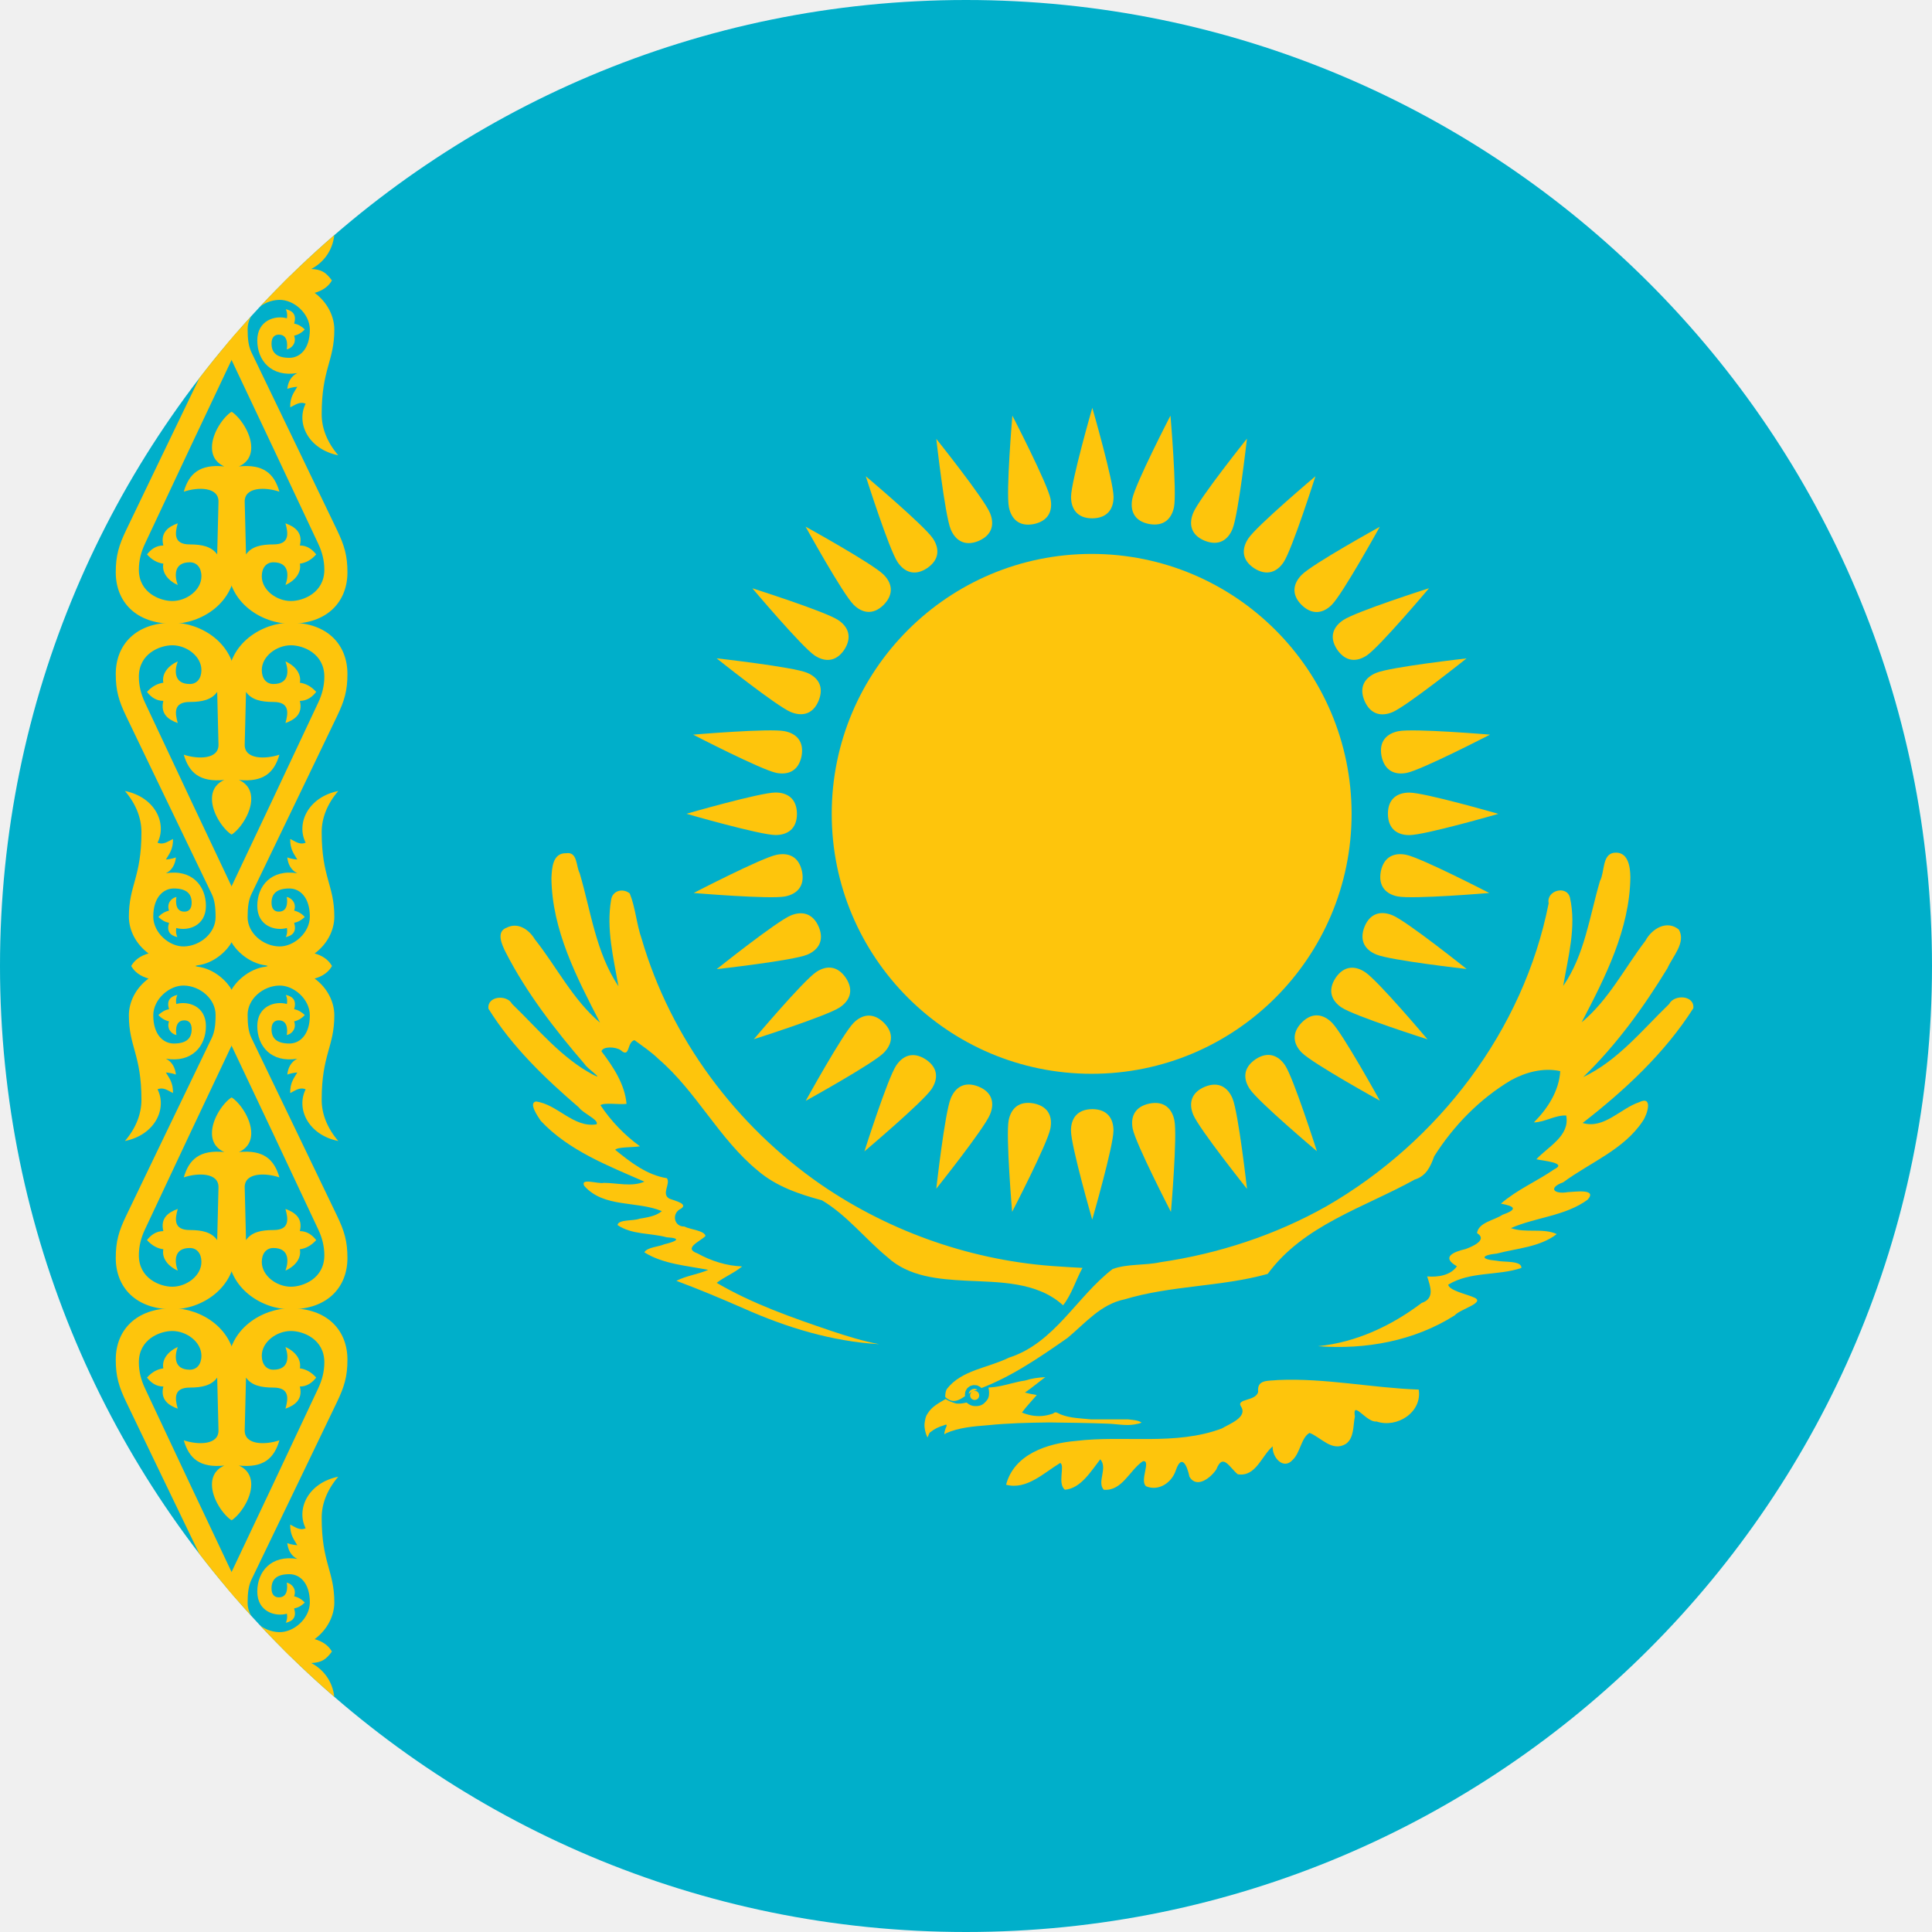
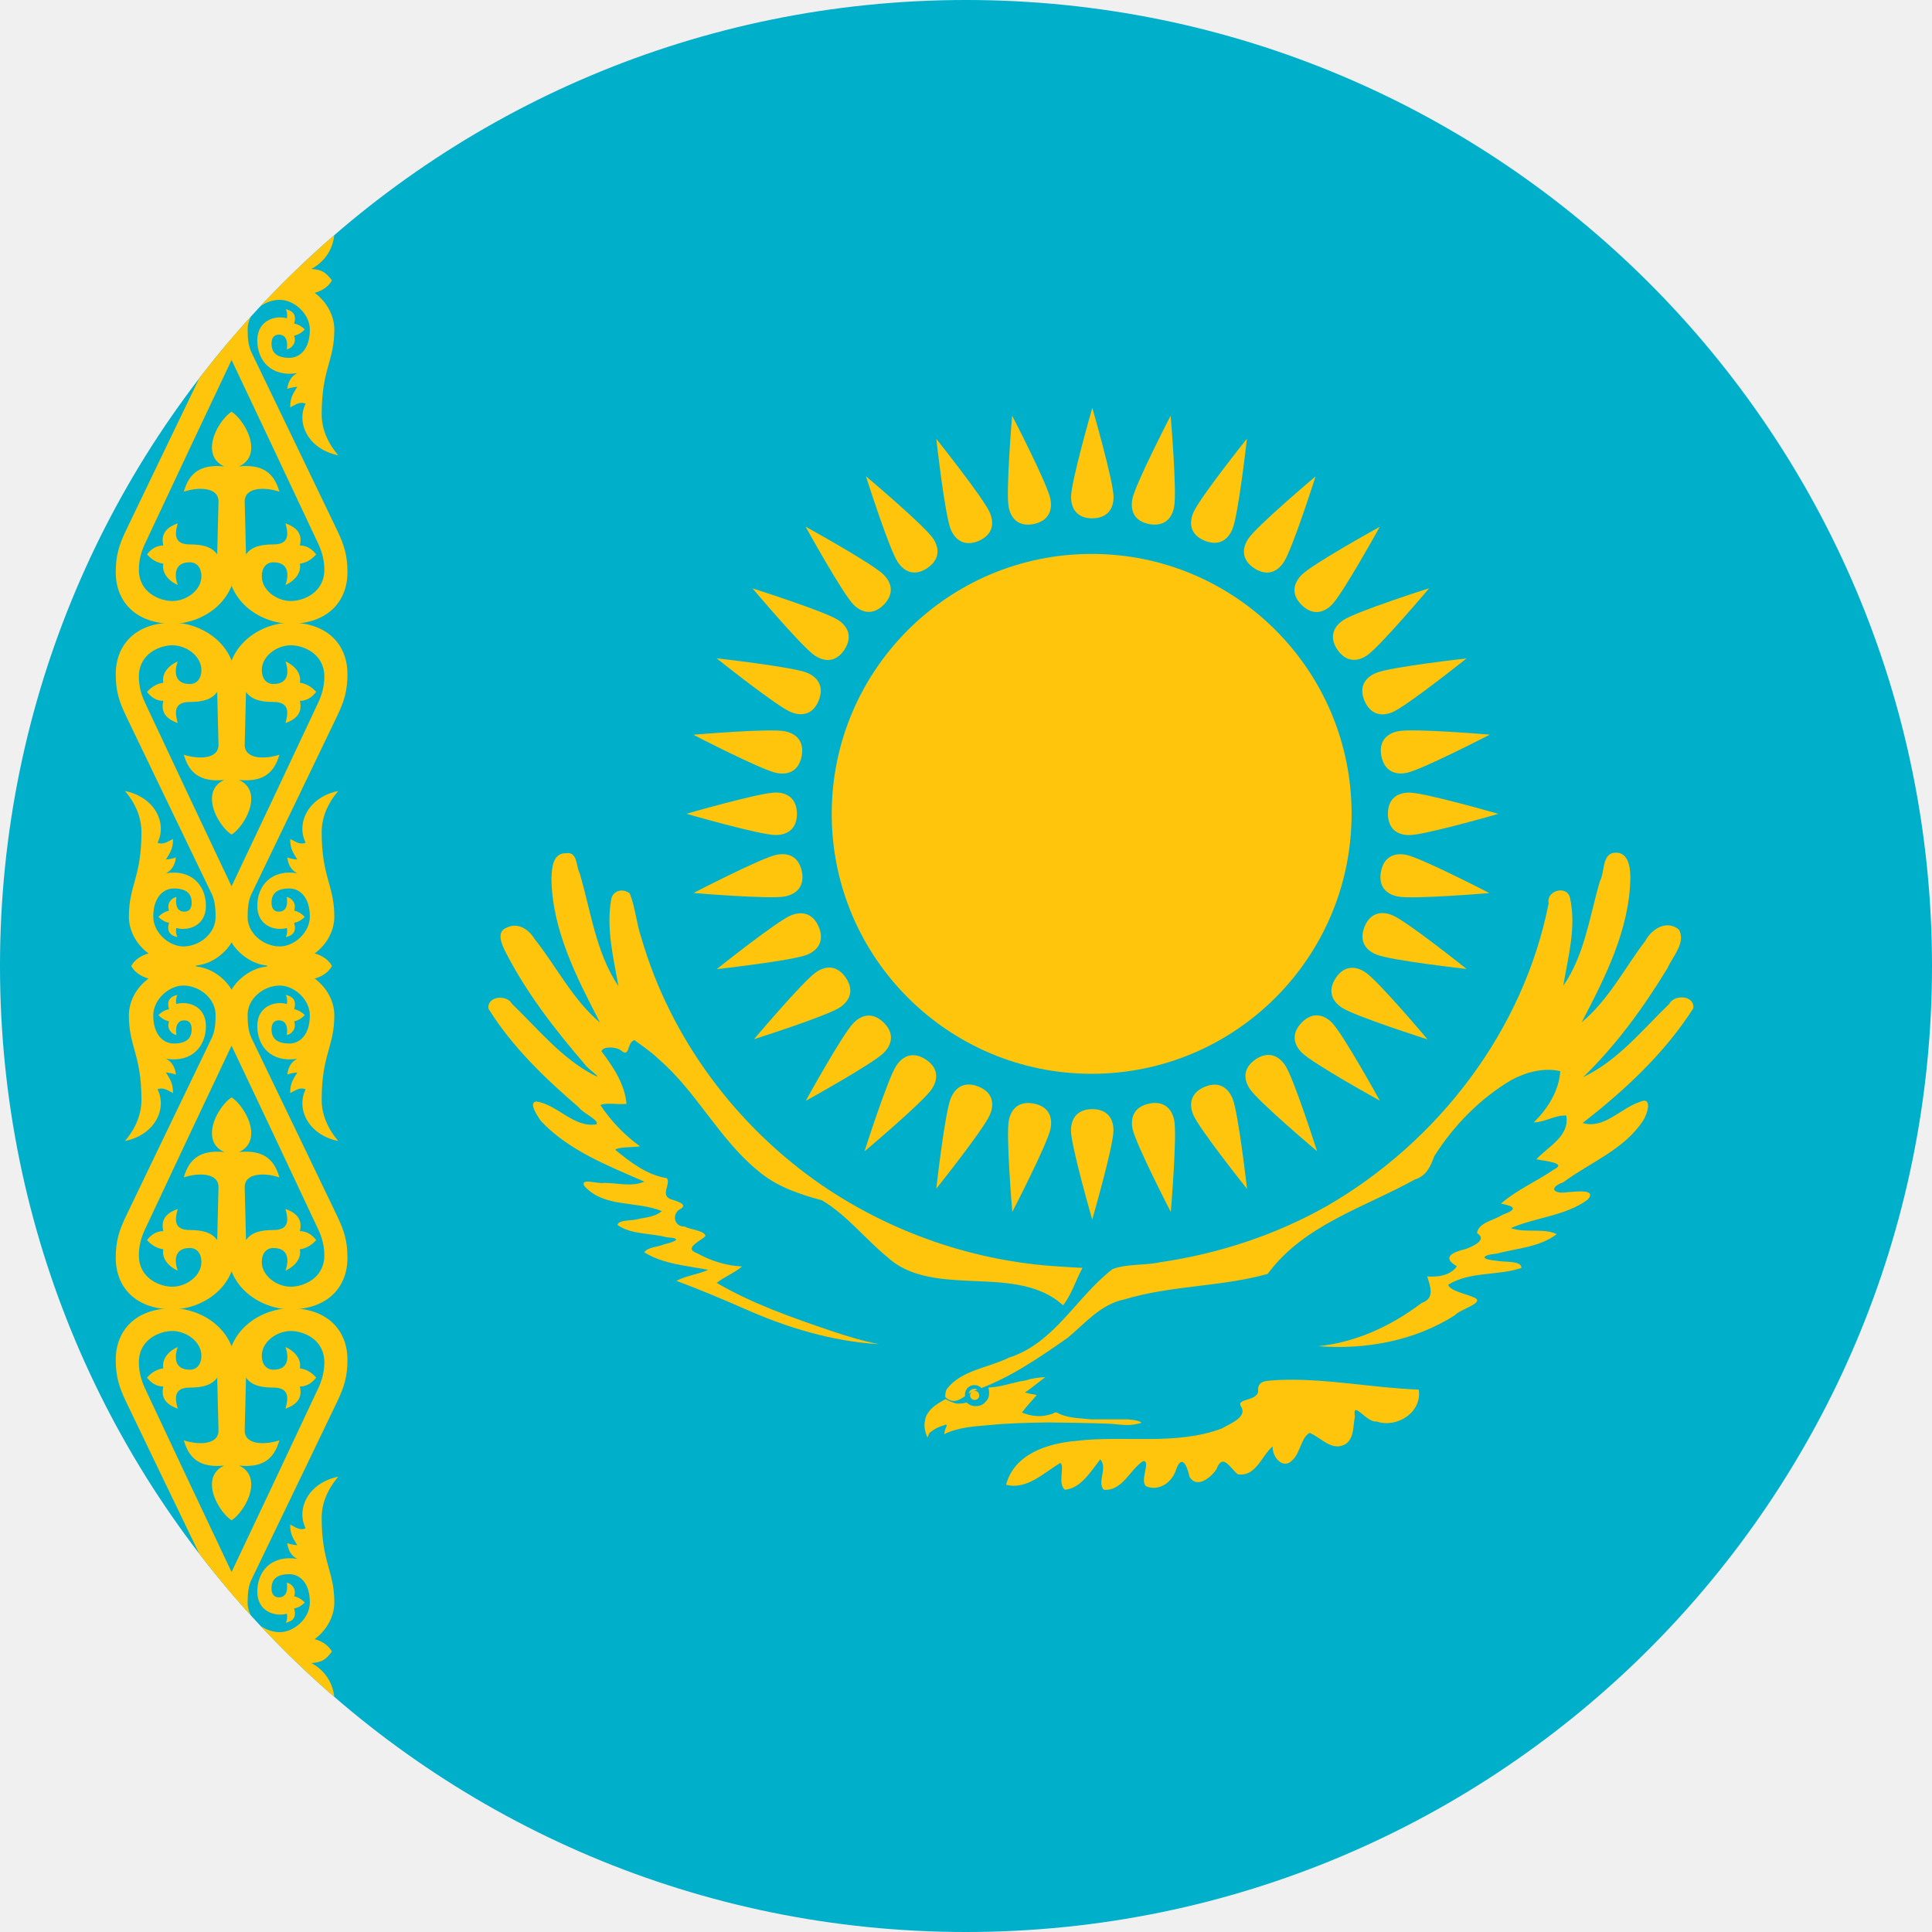
<svg xmlns="http://www.w3.org/2000/svg" width="24" height="24" viewBox="0 0 24 24" fill="none">
-   <g clip-path="url(#clip0_329_3938)">
+   <g clip-path="url(#clip0_358_3943)">
    <path d="M0 0H36V24H0V0Z" fill="#00AFCA" />
    <path d="M13.561 13.339C15.345 13.339 16.79 11.893 16.79 10.11C16.79 8.327 15.345 6.881 13.561 6.881C11.778 6.881 10.332 8.327 10.332 10.11C10.332 11.893 11.778 13.339 13.561 13.339Z" fill="#FEC50C" />
    <path d="M13.569 6.439C13.761 6.437 13.833 6.317 13.833 6.173C13.833 5.981 13.569 5.066 13.569 5.066C13.569 5.066 13.305 5.981 13.305 6.173C13.305 6.317 13.377 6.439 13.569 6.439Z" fill="#FEC50C" />
    <path d="M17.241 10.11C17.243 10.302 17.363 10.374 17.507 10.374C17.699 10.374 18.613 10.11 18.613 10.11C18.613 10.11 17.699 9.846 17.507 9.846C17.363 9.846 17.241 9.918 17.241 10.11Z" fill="#FEC50C" />
    <path d="M13.568 13.778C13.376 13.78 13.304 13.9 13.304 14.044C13.304 14.236 13.568 15.15 13.568 15.15C13.568 15.15 13.832 14.236 13.832 14.044C13.832 13.9 13.76 13.778 13.568 13.778Z" fill="#FEC50C" />
    <path d="M9.9 10.109C9.898 9.917 9.778 9.845 9.634 9.845C9.442 9.845 8.527 10.109 8.527 10.109C8.527 10.109 9.442 10.373 9.634 10.373C9.778 10.373 9.9 10.301 9.9 10.109Z" fill="#FEC50C" />
    <path d="M14.965 6.717C15.143 6.788 15.255 6.705 15.31 6.572C15.384 6.395 15.49 5.449 15.49 5.449C15.49 5.449 14.896 6.192 14.823 6.37C14.768 6.503 14.787 6.644 14.965 6.717Z" fill="#FEC50C" />
    <path d="M16.951 11.511C16.88 11.69 16.963 11.802 17.096 11.857C17.273 11.931 18.219 12.037 18.219 12.037C18.219 12.037 17.476 11.443 17.298 11.37C17.165 11.315 17.024 11.334 16.951 11.511Z" fill="#FEC50C" />
    <path d="M12.156 13.498C11.978 13.427 11.866 13.51 11.811 13.643C11.737 13.82 11.631 14.766 11.631 14.766C11.631 14.766 12.225 14.022 12.298 13.845C12.354 13.712 12.334 13.571 12.156 13.498Z" fill="#FEC50C" />
    <path d="M10.17 8.703C10.241 8.525 10.158 8.413 10.025 8.357C9.848 8.284 8.902 8.178 8.902 8.178C8.902 8.178 9.646 8.772 9.823 8.845C9.956 8.9 10.097 8.881 10.17 8.703Z" fill="#FEC50C" />
    <path d="M16.169 7.515C16.306 7.649 16.442 7.615 16.544 7.513C16.68 7.377 17.14 6.544 17.14 6.544C17.14 6.544 16.306 7.004 16.171 7.14C16.069 7.242 16.033 7.379 16.169 7.515Z" fill="#FEC50C" />
    <path d="M16.171 12.702C16.037 12.84 16.071 12.976 16.172 13.077C16.308 13.213 17.141 13.673 17.141 13.673C17.141 13.673 16.681 12.84 16.546 12.704C16.444 12.602 16.306 12.566 16.171 12.702Z" fill="#FEC50C" />
    <path d="M10.979 12.704C10.842 12.57 10.706 12.604 10.604 12.706C10.469 12.841 10.009 13.675 10.009 13.675C10.009 13.675 10.842 13.215 10.978 13.079C11.079 12.977 11.115 12.84 10.979 12.704Z" fill="#FEC50C" />
    <path d="M10.978 7.513C11.112 7.375 11.078 7.239 10.976 7.138C10.84 7.002 10.007 6.542 10.007 6.542C10.007 6.542 10.467 7.375 10.603 7.511C10.704 7.613 10.842 7.648 10.978 7.513Z" fill="#FEC50C" />
    <path d="M16.95 8.705C17.026 8.881 17.164 8.902 17.297 8.847C17.474 8.773 18.218 8.179 18.218 8.179C18.218 8.179 17.272 8.285 17.095 8.359C16.962 8.414 16.876 8.527 16.95 8.705Z" fill="#FEC50C" />
    <path d="M14.965 13.501C14.789 13.576 14.768 13.715 14.823 13.848C14.897 14.025 15.491 14.769 15.491 14.769C15.491 14.769 15.384 13.823 15.311 13.646C15.256 13.513 15.143 13.427 14.965 13.501Z" fill="#FEC50C" />
    <path d="M10.171 11.514C10.095 11.338 9.957 11.317 9.824 11.372C9.647 11.445 8.903 12.039 8.903 12.039C8.903 12.039 9.849 11.933 10.026 11.86C10.159 11.805 10.245 11.691 10.171 11.514Z" fill="#FEC50C" />
    <path d="M12.156 6.72C12.332 6.644 12.353 6.506 12.298 6.373C12.225 6.195 11.631 5.452 11.631 5.452C11.631 5.452 11.737 6.398 11.81 6.575C11.865 6.708 11.979 6.793 12.156 6.72Z" fill="#FEC50C" />
-     <path d="M14.273 6.509C14.461 6.544 14.555 6.441 14.584 6.299C14.621 6.111 14.54 5.163 14.54 5.163C14.54 5.163 14.103 6.008 14.066 6.196C14.038 6.338 14.084 6.472 14.273 6.509Z" fill="#FEC50C" />
-     <path d="M17.153 10.825C17.118 11.014 17.222 11.108 17.363 11.136C17.551 11.173 18.5 11.093 18.5 11.093C18.5 11.093 17.654 10.656 17.466 10.618C17.325 10.59 17.191 10.637 17.153 10.825Z" fill="#FEC50C" />
-     <path d="M12.841 13.707C12.652 13.672 12.558 13.776 12.53 13.917C12.493 14.106 12.573 15.054 12.573 15.054C12.573 15.054 13.011 14.209 13.048 14.02C13.076 13.879 13.03 13.745 12.841 13.707Z" fill="#FEC50C" />
-     <path d="M9.957 9.394C9.992 9.205 9.888 9.111 9.747 9.083C9.559 9.045 8.61 9.126 8.61 9.126C8.61 9.126 9.456 9.563 9.644 9.601C9.785 9.629 9.919 9.582 9.957 9.394Z" fill="#FEC50C" />
-     <path d="M15.578 7.058C15.739 7.162 15.866 7.103 15.946 6.983C16.052 6.823 16.341 5.916 16.341 5.916C16.341 5.916 15.613 6.53 15.507 6.689C15.427 6.809 15.418 6.951 15.578 7.058Z" fill="#FEC50C" />
-     <path d="M16.591 12.148C16.486 12.309 16.546 12.436 16.666 12.516C16.826 12.622 17.733 12.911 17.733 12.911C17.733 12.911 17.119 12.183 16.959 12.077C16.84 11.997 16.698 11.989 16.591 12.148Z" fill="#FEC50C" />
-     <path d="M11.501 13.161C11.339 13.056 11.213 13.116 11.133 13.236C11.026 13.396 10.738 14.303 10.738 14.303C10.738 14.303 11.465 13.689 11.572 13.529C11.652 13.409 11.66 13.268 11.501 13.161Z" fill="#FEC50C" />
-     <path d="M10.488 8.071C10.592 7.91 10.533 7.783 10.413 7.703C10.253 7.596 9.346 7.308 9.346 7.308C9.346 7.308 9.96 8.035 10.119 8.142C10.239 8.222 10.381 8.23 10.488 8.071Z" fill="#FEC50C" />
-     <path d="M16.611 8.07C16.72 8.228 16.859 8.222 16.979 8.142C17.139 8.035 17.752 7.307 17.752 7.307C17.752 7.307 16.845 7.596 16.686 7.703C16.566 7.783 16.504 7.91 16.611 8.07Z" fill="#FEC50C" />
-     <path d="M15.596 13.159C15.438 13.268 15.445 13.408 15.525 13.528C15.631 13.687 16.359 14.301 16.359 14.301C16.359 14.301 16.07 13.394 15.964 13.234C15.884 13.115 15.756 13.053 15.596 13.159Z" fill="#FEC50C" />
-     <path d="M10.507 12.147C10.398 11.988 10.258 11.995 10.139 12.075C9.979 12.182 9.365 12.909 9.365 12.909C9.365 12.909 10.272 12.621 10.432 12.514C10.552 12.434 10.613 12.306 10.507 12.147Z" fill="#FEC50C" />
-     <path d="M11.518 7.057C11.676 6.949 11.669 6.809 11.589 6.689C11.482 6.529 10.755 5.916 10.755 5.916C10.755 5.916 11.043 6.823 11.15 6.982C11.23 7.102 11.358 7.164 11.518 7.057Z" fill="#FEC50C" />
-     <path d="M17.162 9.394C17.202 9.582 17.334 9.629 17.475 9.601C17.663 9.563 18.509 9.126 18.509 9.126C18.509 9.126 17.56 9.046 17.372 9.083C17.231 9.111 17.125 9.206 17.162 9.394Z" fill="#FEC50C" />
-     <path d="M14.278 13.709C14.09 13.749 14.043 13.88 14.071 14.022C14.109 14.21 14.546 15.055 14.546 15.055C14.546 15.055 14.627 14.107 14.589 13.919C14.561 13.777 14.466 13.671 14.278 13.709Z" fill="#FEC50C" />
-     <path d="M9.963 10.825C9.923 10.637 9.792 10.59 9.65 10.618C9.462 10.655 8.617 11.093 8.617 11.093C8.617 11.093 9.565 11.173 9.753 11.136C9.895 11.108 10.001 11.013 9.963 10.825Z" fill="#FEC50C" />
-     <path d="M12.843 6.51C13.031 6.47 13.078 6.338 13.05 6.197C13.013 6.009 12.576 5.163 12.576 5.163C12.576 5.163 12.495 6.112 12.533 6.3C12.561 6.441 12.655 6.547 12.843 6.51Z" fill="#FEC50C" />
+     <path d="M14.274 6.51C14.463 6.545 14.557 6.442 14.585 6.3C14.623 6.112 14.542 5.164 14.542 5.164C14.542 5.164 14.105 6.009 14.067 6.197C14.039 6.339 14.086 6.473 14.274 6.51Z" fill="#FEC50C" />
+     <path d="M17.155 10.826C17.12 11.015 17.223 11.109 17.365 11.137C17.553 11.174 18.501 11.094 18.501 11.094C18.501 11.094 17.656 10.657 17.468 10.619C17.326 10.591 17.192 10.638 17.155 10.826Z" fill="#FEC50C" />
+     <path d="M12.843 13.709C12.654 13.673 12.56 13.777 12.532 13.918C12.495 14.107 12.575 15.055 12.575 15.055C12.575 15.055 13.012 14.21 13.05 14.021C13.078 13.88 13.031 13.746 12.843 13.709Z" fill="#FEC50C" />
+     <path d="M9.958 9.395C9.994 9.206 9.89 9.112 9.749 9.084C9.56 9.046 8.612 9.127 8.612 9.127C8.612 9.127 9.457 9.564 9.646 9.602C9.787 9.63 9.921 9.583 9.958 9.395Z" fill="#FEC50C" />
+     <path d="M15.58 7.059C15.741 7.163 15.867 7.104 15.947 6.984C16.054 6.824 16.343 5.917 16.343 5.917C16.343 5.917 15.615 6.531 15.508 6.69C15.428 6.81 15.42 6.952 15.58 7.059Z" fill="#FEC50C" />
+     <path d="M16.593 12.149C16.488 12.31 16.548 12.437 16.668 12.517C16.827 12.623 17.734 12.912 17.734 12.912C17.734 12.912 17.121 12.184 16.961 12.078C16.841 11.998 16.699 11.99 16.593 12.149Z" fill="#FEC50C" />
+     <path d="M11.502 13.162C11.341 13.057 11.215 13.117 11.135 13.237C11.028 13.397 10.739 14.303 10.739 14.303C10.739 14.303 11.467 13.69 11.574 13.53C11.654 13.411 11.662 13.269 11.502 13.162Z" fill="#FEC50C" />
+     <path d="M10.489 8.072C10.594 7.911 10.534 7.784 10.415 7.704C10.255 7.597 9.348 7.309 9.348 7.309C9.348 7.309 9.961 8.036 10.121 8.143C10.241 8.223 10.383 8.231 10.489 8.072Z" fill="#FEC50C" />
+     <path d="M16.613 8.07C16.721 8.228 16.861 8.222 16.981 8.142C17.14 8.035 17.754 7.307 17.754 7.307C17.754 7.307 16.847 7.596 16.688 7.703C16.568 7.783 16.506 7.91 16.613 8.07Z" fill="#FEC50C" />
+     <path d="M15.598 13.159C15.44 13.268 15.446 13.408 15.526 13.528C15.633 13.687 16.361 14.301 16.361 14.301C16.361 14.301 16.072 13.394 15.965 13.234C15.885 13.115 15.758 13.053 15.598 13.159Z" fill="#FEC50C" />
+     <path d="M10.508 12.147C10.4 11.988 10.26 11.995 10.14 12.075C9.981 12.182 9.367 12.909 9.367 12.909C9.367 12.909 10.274 12.621 10.434 12.514C10.553 12.434 10.615 12.306 10.508 12.147Z" fill="#FEC50C" />
+     <path d="M11.519 7.057C11.678 6.949 11.671 6.809 11.591 6.689C11.484 6.529 10.757 5.916 10.757 5.916C10.757 5.916 11.045 6.823 11.152 6.982C11.232 7.102 11.36 7.164 11.519 7.057Z" fill="#FEC50C" />
+     <path d="M17.16 9.394C17.2 9.582 17.332 9.629 17.473 9.601C17.661 9.563 18.507 9.126 18.507 9.126C18.507 9.126 17.558 9.046 17.37 9.083C17.229 9.111 17.123 9.206 17.16 9.394Z" fill="#FEC50C" />
+     <path d="M14.276 13.709C14.088 13.749 14.041 13.88 14.069 14.022C14.107 14.21 14.544 15.055 14.544 15.055C14.544 15.055 14.624 14.107 14.587 13.919C14.559 13.777 14.464 13.671 14.276 13.709Z" fill="#FEC50C" />
+     <path d="M9.961 10.825C9.921 10.637 9.789 10.59 9.648 10.618C9.46 10.655 8.615 11.093 8.615 11.093C8.615 11.093 9.563 11.173 9.751 11.136C9.892 11.108 9.998 11.013 9.961 10.825Z" fill="#FEC50C" />
+     <path d="M12.841 6.51C13.029 6.47 13.076 6.338 13.048 6.197C13.011 6.009 12.573 5.163 12.573 5.163C12.573 5.163 12.493 6.112 12.53 6.3C12.558 6.441 12.653 6.547 12.841 6.51Z" fill="#FEC50C" />
    <path d="M12.985 17.107C12.899 17.112 12.815 17.123 12.732 17.15C12.619 17.165 12.511 17.204 12.399 17.223L12.355 17.23L12.279 17.237C12.284 17.258 12.287 17.279 12.287 17.299C12.287 17.321 12.285 17.342 12.279 17.359C12.275 17.376 12.259 17.397 12.247 17.41C12.231 17.427 12.215 17.443 12.195 17.452C12.175 17.462 12.154 17.466 12.132 17.467C12.111 17.468 12.088 17.467 12.067 17.459C12.046 17.452 12.026 17.439 12.007 17.423C11.985 17.428 11.962 17.432 11.94 17.435C11.918 17.437 11.897 17.437 11.877 17.435C11.855 17.428 11.831 17.421 11.81 17.412C11.788 17.403 11.767 17.392 11.747 17.379C11.666 17.427 11.575 17.473 11.525 17.557C11.497 17.595 11.491 17.639 11.485 17.685C11.481 17.741 11.495 17.8 11.519 17.852C11.528 17.867 11.535 17.797 11.563 17.787C11.608 17.75 11.665 17.723 11.723 17.707C11.771 17.683 11.765 17.709 11.745 17.747C11.74 17.767 11.713 17.843 11.75 17.805C11.912 17.733 12.092 17.719 12.267 17.705C12.522 17.679 12.777 17.673 13.032 17.67C13.272 17.673 13.512 17.676 13.752 17.685C13.867 17.688 13.982 17.714 14.095 17.695C14.122 17.687 14.164 17.686 14.18 17.67C14.129 17.64 14.069 17.639 14.012 17.632H13.555C13.427 17.619 13.295 17.618 13.175 17.57C13.143 17.557 13.113 17.527 13.083 17.559C13.037 17.575 12.988 17.587 12.94 17.59C12.856 17.596 12.772 17.579 12.695 17.547C12.751 17.47 12.818 17.402 12.879 17.33C12.83 17.322 12.782 17.311 12.732 17.299C12.819 17.239 12.9 17.171 12.985 17.107Z" fill="#FEC50C" />
    <path d="M16.72 17.936C16.546 18.041 16.413 17.856 16.268 17.8C16.164 17.857 16.154 18.045 16.058 18.135C15.941 18.267 15.799 18.098 15.81 17.967C15.671 18.084 15.601 18.35 15.376 18.314C15.27 18.227 15.191 18.045 15.11 18.253C15.044 18.354 14.867 18.498 14.776 18.345C14.748 18.21 14.68 18.051 14.606 18.266C14.556 18.418 14.394 18.529 14.237 18.463C14.152 18.393 14.306 18.133 14.197 18.152C14.034 18.26 13.939 18.527 13.711 18.506C13.623 18.407 13.765 18.239 13.668 18.128C13.553 18.275 13.426 18.491 13.228 18.506C13.133 18.428 13.232 18.206 13.171 18.173C12.968 18.295 12.753 18.512 12.498 18.444C12.597 18.063 13.013 17.93 13.363 17.9C13.966 17.826 14.599 17.962 15.178 17.745C15.272 17.688 15.499 17.607 15.418 17.475C15.347 17.37 15.604 17.411 15.629 17.289C15.614 17.135 15.747 17.156 15.878 17.143C16.463 17.117 17.041 17.241 17.624 17.262C17.668 17.546 17.352 17.745 17.099 17.658C16.977 17.677 16.796 17.379 16.831 17.596C16.807 17.71 16.824 17.86 16.72 17.936M11.742 17.355C11.878 17.479 11.973 17.331 12.099 17.277C12.524 17.131 12.894 16.876 13.26 16.621C13.481 16.438 13.673 16.201 13.97 16.141C14.55 15.966 15.166 15.987 15.748 15.825C16.191 15.219 16.944 15.002 17.574 14.653C17.716 14.61 17.77 14.493 17.816 14.364C18.056 13.984 18.384 13.648 18.772 13.418C18.955 13.318 19.174 13.26 19.382 13.306C19.367 13.553 19.225 13.772 19.054 13.943C19.194 13.94 19.314 13.852 19.456 13.857C19.505 14.111 19.231 14.243 19.085 14.401C19.166 14.42 19.477 14.444 19.308 14.525C19.091 14.675 18.845 14.778 18.645 14.952C18.829 14.986 18.85 15.025 18.663 15.091C18.562 15.16 18.367 15.184 18.348 15.318C18.487 15.403 18.284 15.488 18.206 15.516C18.056 15.551 17.898 15.616 18.098 15.73C18.022 15.843 17.861 15.868 17.729 15.856C17.769 15.985 17.827 16.129 17.66 16.186C17.285 16.47 16.845 16.676 16.373 16.723C16.962 16.768 17.569 16.659 18.072 16.339C18.138 16.26 18.486 16.176 18.292 16.11C18.2 16.072 18.003 16.029 17.99 15.959C18.262 15.791 18.606 15.851 18.899 15.751C18.907 15.656 18.676 15.682 18.59 15.661C18.385 15.644 18.397 15.592 18.595 15.572C18.845 15.506 19.128 15.493 19.339 15.33C19.167 15.251 18.952 15.321 18.769 15.256C19.079 15.12 19.444 15.107 19.722 14.903C19.849 14.762 19.56 14.806 19.476 14.809C19.304 14.839 19.225 14.757 19.42 14.686C19.753 14.44 20.174 14.281 20.408 13.925C20.464 13.845 20.539 13.605 20.362 13.692C20.13 13.769 19.925 14.03 19.66 13.95C20.182 13.545 20.678 13.085 21.035 12.525C21.053 12.364 20.8 12.347 20.734 12.473C20.399 12.796 20.096 13.177 19.667 13.38C20.078 12.983 20.417 12.514 20.714 12.027C20.777 11.882 20.948 11.708 20.855 11.547C20.706 11.424 20.519 11.537 20.441 11.685C20.181 12.025 19.983 12.422 19.648 12.699C19.941 12.139 20.245 11.543 20.253 10.898C20.252 10.765 20.225 10.569 20.044 10.594C19.901 10.62 19.935 10.834 19.876 10.942C19.746 11.383 19.686 11.861 19.419 12.247C19.479 11.889 19.584 11.515 19.503 11.153C19.466 10.991 19.205 11.061 19.238 11.221C18.926 12.802 17.866 14.184 16.479 14.984C15.843 15.343 15.134 15.575 14.412 15.68C14.218 15.722 14.008 15.697 13.822 15.764C13.373 16.108 13.101 16.685 12.531 16.866C12.276 16.993 11.943 17.018 11.761 17.256C11.745 17.286 11.742 17.321 11.742 17.355Z" fill="#FEC50C" />
    <path d="M13.447 15.75C13.363 15.903 13.314 16.078 13.206 16.215C12.881 15.919 12.41 15.929 11.998 15.909C11.657 15.891 11.287 15.86 11.024 15.617C10.747 15.39 10.521 15.095 10.211 14.911C9.929 14.835 9.644 14.739 9.417 14.545C8.932 14.149 8.654 13.562 8.18 13.155C8.089 13.066 7.983 12.996 7.882 12.921C7.785 12.944 7.829 13.152 7.711 13.046C7.647 13.001 7.487 12.996 7.472 13.06C7.617 13.251 7.762 13.469 7.783 13.713C7.684 13.724 7.508 13.693 7.459 13.729C7.59 13.926 7.758 14.101 7.95 14.24C7.858 14.255 7.677 14.246 7.642 14.283C7.832 14.438 8.035 14.596 8.284 14.636C8.335 14.703 8.21 14.832 8.315 14.89C8.376 14.915 8.578 14.957 8.439 15.026C8.343 15.09 8.379 15.24 8.501 15.236C8.578 15.276 8.751 15.285 8.764 15.354C8.696 15.423 8.483 15.505 8.664 15.57C8.833 15.664 9.026 15.725 9.219 15.732C9.122 15.813 9.003 15.859 8.903 15.936C9.348 16.197 9.842 16.369 10.329 16.534C10.524 16.599 10.72 16.66 10.921 16.698C10.336 16.664 9.771 16.491 9.239 16.254C8.962 16.133 8.685 16.016 8.402 15.911C8.526 15.847 8.669 15.831 8.798 15.775C8.531 15.722 8.239 15.704 8.004 15.557C8.04 15.493 8.177 15.49 8.252 15.457C8.394 15.423 8.482 15.382 8.282 15.37C8.08 15.315 7.849 15.34 7.671 15.218C7.682 15.145 7.869 15.17 7.944 15.139C8.04 15.123 8.146 15.109 8.222 15.045C7.91 14.915 7.502 15.007 7.258 14.732C7.202 14.627 7.433 14.711 7.499 14.694C7.666 14.694 7.846 14.747 8.005 14.679C7.551 14.48 7.064 14.293 6.718 13.924C6.679 13.865 6.564 13.703 6.657 13.683C6.927 13.718 7.122 14.013 7.41 13.967C7.449 13.915 7.243 13.831 7.191 13.757C6.771 13.396 6.362 13.004 6.068 12.531C6.047 12.373 6.296 12.35 6.361 12.471C6.683 12.781 6.973 13.143 7.374 13.354C7.516 13.423 7.292 13.273 7.262 13.218C6.892 12.788 6.54 12.334 6.281 11.828C6.235 11.737 6.158 11.571 6.296 11.523C6.435 11.453 6.572 11.548 6.643 11.667C6.915 12.01 7.115 12.418 7.454 12.704C7.165 12.144 6.857 11.554 6.85 10.909C6.856 10.784 6.864 10.594 7.034 10.599C7.176 10.578 7.154 10.76 7.201 10.847C7.341 11.321 7.402 11.834 7.683 12.252C7.621 11.901 7.53 11.539 7.591 11.181C7.605 11.064 7.737 11.028 7.823 11.099C7.893 11.27 7.907 11.481 7.971 11.663C8.332 12.9 9.144 13.987 10.201 14.717C11.072 15.314 12.106 15.671 13.161 15.733C13.256 15.741 13.352 15.744 13.447 15.75" fill="#FEC50C" />
    <path d="M12.108 17.391C12.139 17.391 12.164 17.366 12.164 17.334C12.164 17.303 12.139 17.277 12.108 17.277C12.076 17.277 12.051 17.303 12.051 17.334C12.051 17.366 12.076 17.391 12.108 17.391Z" fill="#FEC50C" />
    <path d="M12.105 17.347C12.118 17.347 12.128 17.337 12.128 17.324C12.128 17.311 12.118 17.301 12.105 17.301C12.092 17.301 12.082 17.311 12.082 17.324C12.082 17.337 12.092 17.347 12.105 17.347Z" fill="#FEC50C" stroke="#00AFCA" stroke-width="0.191" />
    <path d="M2.879 1.75C2.879 1.75 2.649 1.557 2.57 1.654C2.444 1.81 2.958 2.589 2.958 2.863C2.958 3.314 2.657 3.436 2.286 3.5C2.037 3.543 1.632 3.482 1.632 3.482C1.708 3.38 1.758 3.349 1.887 3.341C1.744 3.267 1.598 3.106 1.598 2.854C1.598 2.467 1.757 2.308 1.757 1.871C1.757 1.629 1.559 1.32 1.559 1.32C1.91 1.355 2.084 1.681 1.985 1.94C2.041 1.948 2.091 1.936 2.135 1.894C2.161 1.966 2.12 2.05 2.066 2.122C2.109 2.145 2.142 2.131 2.211 2.117C2.205 2.191 2.16 2.27 2.051 2.344C2.367 2.262 2.561 2.482 2.561 2.713C2.561 2.887 2.439 3.011 2.32 3.011C2.282 3.011 2.225 2.995 2.193 2.972C2.171 3.019 2.182 3.084 2.205 3.131C2.118 3.108 2.063 3.056 2.102 2.949C2.035 2.942 1.982 2.92 1.945 2.877C1.982 2.829 2.038 2.802 2.102 2.804C2.053 2.704 2.108 2.647 2.187 2.602C2.187 2.602 2.137 2.804 2.265 2.804C2.323 2.804 2.376 2.786 2.376 2.7C2.376 2.626 2.311 2.523 2.161 2.53C2.011 2.536 1.889 2.633 1.889 2.873C1.889 3.094 2.067 3.204 2.303 3.211C2.515 3.218 2.675 3.103 2.675 2.884C2.675 2.593 2.254 1.93 2.254 1.67C2.254 1.476 2.429 1.367 2.601 1.367C2.823 1.367 3.01 1.587 3.01 1.587L2.88 1.75L2.879 1.75Z" fill="#FEC50C" />
    <path d="M2.926 7.011C2.926 7.498 2.489 7.748 2.146 7.748C1.684 7.748 1.438 7.471 1.438 7.11C1.438 6.904 1.475 6.776 1.57 6.579C1.57 6.579 2.332 4.993 2.629 4.38C2.666 4.303 2.678 4.216 2.678 4.088C2.678 3.891 2.487 3.73 2.286 3.725C2.104 3.72 1.904 3.895 1.904 4.095C1.904 4.337 2.03 4.445 2.159 4.445C2.318 4.445 2.381 4.38 2.381 4.268C2.381 4.191 2.344 4.157 2.29 4.157C2.154 4.157 2.192 4.34 2.192 4.34C2.124 4.326 2.069 4.256 2.1 4.17C2.049 4.159 2.003 4.131 1.968 4.092C2.005 4.056 2.046 4.029 2.1 4.02C2.068 3.914 2.111 3.863 2.203 3.841C2.185 3.882 2.184 3.919 2.19 3.954C2.335 3.913 2.558 3.979 2.558 4.229C2.558 4.478 2.385 4.687 2.061 4.635C2.138 4.672 2.177 4.747 2.185 4.831C2.126 4.808 2.061 4.805 2.061 4.805C2.099 4.872 2.152 4.929 2.149 5.06C2.089 5.033 2.034 4.983 1.957 5.015C2.077 5.252 1.929 5.579 1.552 5.656C1.69 5.494 1.757 5.32 1.757 5.146C1.757 4.582 1.601 4.487 1.601 4.095C1.601 3.931 1.685 3.754 1.852 3.633V3.64C1.742 3.61 1.671 3.556 1.63 3.482C1.883 3.41 2.249 3.412 2.446 3.489C2.673 3.515 2.831 3.689 2.877 3.777C2.924 3.865 3.014 4.184 2.877 4.471C2.727 4.785 2.02 6.285 1.8 6.756C1.753 6.856 1.725 6.962 1.725 7.077C1.725 7.365 1.989 7.466 2.14 7.466C2.319 7.466 2.502 7.33 2.502 7.159C2.502 7.05 2.443 6.985 2.358 6.985C2.155 6.985 2.168 7.158 2.208 7.267C2.082 7.21 2.008 7.108 2.029 7.002C1.957 6.992 1.889 6.958 1.826 6.887C1.875 6.825 1.936 6.777 2.029 6.776C1.988 6.61 2.099 6.54 2.208 6.501C2.174 6.622 2.151 6.763 2.358 6.763C2.509 6.763 2.628 6.789 2.698 6.887C2.702 6.756 2.714 6.239 2.714 6.239C2.723 6.044 2.454 6.05 2.283 6.108C2.348 5.884 2.48 5.763 2.786 5.794C2.712 5.763 2.633 5.693 2.633 5.558C2.633 5.376 2.78 5.174 2.878 5.114L2.926 7.011L2.926 7.011Z" fill="#FEC50C" />
    <path d="M2.926 8.471C2.926 7.985 2.489 7.735 2.146 7.735C1.684 7.735 1.438 8.011 1.438 8.373C1.438 8.578 1.475 8.707 1.57 8.903C1.57 8.903 2.332 10.489 2.629 11.103C2.666 11.179 2.678 11.266 2.678 11.394C2.678 11.591 2.487 11.752 2.286 11.757C2.104 11.762 1.904 11.587 1.904 11.387C1.904 11.145 2.03 11.037 2.159 11.037C2.318 11.037 2.381 11.103 2.381 11.214C2.381 11.292 2.344 11.325 2.29 11.325C2.154 11.325 2.192 11.142 2.192 11.142C2.124 11.157 2.069 11.226 2.1 11.312C2.049 11.324 2.003 11.351 1.968 11.391C2.005 11.426 2.046 11.454 2.1 11.463C2.068 11.568 2.111 11.62 2.203 11.641C2.185 11.601 2.184 11.563 2.19 11.528C2.335 11.569 2.558 11.504 2.558 11.253C2.558 11.005 2.385 10.795 2.061 10.848C2.138 10.811 2.177 10.735 2.185 10.651C2.126 10.674 2.061 10.677 2.061 10.677C2.099 10.611 2.152 10.553 2.149 10.422C2.089 10.449 2.034 10.5 1.957 10.468C2.077 10.23 1.929 9.903 1.552 9.826C1.69 9.988 1.757 10.163 1.757 10.337C1.757 10.901 1.601 10.995 1.601 11.387C1.601 11.552 1.685 11.729 1.852 11.849V11.842C1.742 11.872 1.671 11.927 1.63 12C1.883 12.072 2.249 12.071 2.446 11.993C2.673 11.967 2.831 11.793 2.877 11.705C2.924 11.617 3.014 11.298 2.877 11.011C2.727 10.697 2.02 9.198 1.8 8.726C1.753 8.626 1.725 8.52 1.725 8.406C1.725 8.117 1.989 8.016 2.14 8.016C2.319 8.016 2.502 8.153 2.502 8.324C2.502 8.432 2.443 8.497 2.358 8.497C2.155 8.497 2.168 8.325 2.208 8.216C2.082 8.273 2.008 8.374 2.029 8.481C1.957 8.491 1.889 8.525 1.826 8.595C1.875 8.658 1.936 8.705 2.029 8.707C1.988 8.873 2.099 8.943 2.208 8.982C2.174 8.86 2.151 8.72 2.358 8.72C2.509 8.72 2.628 8.694 2.698 8.595C2.702 8.726 2.714 9.244 2.714 9.244C2.723 9.438 2.454 9.432 2.283 9.375C2.348 9.598 2.48 9.719 2.786 9.689C2.712 9.72 2.633 9.79 2.633 9.924C2.633 10.107 2.78 10.309 2.878 10.368L2.926 8.471L2.926 8.471Z" fill="#FEC50C" />
    <path d="M2.875 1.75C2.875 1.75 3.105 1.557 3.184 1.654C3.31 1.81 2.796 2.589 2.796 2.863C2.796 3.314 3.097 3.436 3.468 3.5C3.716 3.543 4.122 3.482 4.122 3.482C4.045 3.38 3.996 3.349 3.867 3.341C4.01 3.267 4.156 3.106 4.156 2.854C4.156 2.467 3.997 2.308 3.997 1.871C3.997 1.629 4.195 1.32 4.195 1.32C3.844 1.355 3.67 1.681 3.769 1.94C3.713 1.948 3.663 1.936 3.619 1.894C3.593 1.966 3.634 2.05 3.688 2.122C3.644 2.145 3.612 2.131 3.543 2.117C3.549 2.191 3.594 2.27 3.702 2.344C3.387 2.262 3.193 2.482 3.193 2.713C3.193 2.887 3.315 3.011 3.434 3.011C3.472 3.011 3.529 2.995 3.561 2.972C3.583 3.019 3.572 3.084 3.548 3.131C3.636 3.108 3.691 3.056 3.652 2.949C3.719 2.942 3.772 2.92 3.808 2.877C3.772 2.829 3.716 2.802 3.652 2.804C3.701 2.704 3.646 2.647 3.567 2.602C3.567 2.602 3.617 2.804 3.488 2.804C3.431 2.804 3.378 2.786 3.378 2.7C3.378 2.626 3.443 2.523 3.593 2.53C3.743 2.536 3.865 2.633 3.865 2.873C3.865 3.094 3.686 3.204 3.451 3.211C3.239 3.218 3.079 3.103 3.079 2.884C3.079 2.593 3.5 1.93 3.5 1.67C3.5 1.476 3.325 1.367 3.153 1.367C2.931 1.367 2.744 1.587 2.744 1.587L2.874 1.75L2.875 1.75Z" fill="#FEC50C" />
    <path d="M2.828 7.011C2.828 7.498 3.265 7.748 3.608 7.748C4.07 7.748 4.316 7.471 4.316 7.11C4.316 6.904 4.279 6.776 4.184 6.579C4.184 6.579 3.422 4.993 3.125 4.38C3.088 4.303 3.076 4.216 3.076 4.088C3.076 3.891 3.267 3.73 3.467 3.725C3.65 3.72 3.849 3.895 3.849 4.095C3.849 4.337 3.724 4.445 3.595 4.445C3.436 4.445 3.373 4.38 3.373 4.268C3.373 4.191 3.41 4.157 3.464 4.157C3.6 4.157 3.562 4.34 3.562 4.34C3.63 4.326 3.685 4.256 3.654 4.17C3.705 4.159 3.751 4.131 3.786 4.092C3.749 4.056 3.707 4.029 3.654 4.02C3.685 3.914 3.643 3.863 3.551 3.841C3.569 3.882 3.57 3.919 3.564 3.954C3.419 3.913 3.196 3.979 3.196 4.229C3.196 4.478 3.369 4.687 3.693 4.635C3.616 4.672 3.577 4.747 3.569 4.831C3.627 4.808 3.693 4.805 3.693 4.805C3.655 4.872 3.602 4.929 3.605 5.06C3.665 5.033 3.72 4.983 3.797 5.015C3.677 5.252 3.825 5.579 4.202 5.656C4.064 5.494 3.996 5.32 3.996 5.146C3.996 4.582 4.153 4.487 4.153 4.095C4.153 3.931 4.069 3.754 3.902 3.633V3.64C4.012 3.61 4.083 3.556 4.124 3.482C3.871 3.41 3.504 3.412 3.307 3.489C3.081 3.515 2.923 3.689 2.876 3.777C2.83 3.865 2.739 4.184 2.876 4.471C3.026 4.785 3.734 6.285 3.954 6.756C4.001 6.856 4.029 6.962 4.029 7.077C4.029 7.365 3.765 7.466 3.614 7.466C3.435 7.466 3.252 7.33 3.252 7.159C3.252 7.05 3.311 6.985 3.396 6.985C3.599 6.985 3.586 7.158 3.546 7.267C3.672 7.21 3.746 7.108 3.725 7.002C3.797 6.992 3.865 6.958 3.928 6.887C3.878 6.825 3.818 6.777 3.725 6.776C3.766 6.61 3.655 6.54 3.546 6.501C3.58 6.622 3.603 6.763 3.396 6.763C3.244 6.763 3.125 6.789 3.056 6.887C3.052 6.756 3.04 6.239 3.04 6.239C3.031 6.044 3.3 6.05 3.471 6.108C3.406 5.884 3.274 5.763 2.968 5.794C3.042 5.763 3.121 5.693 3.121 5.558C3.121 5.376 2.973 5.174 2.876 5.114L2.828 7.011L2.828 7.011Z" fill="#FEC50C" />
    <path d="M2.828 8.471C2.828 7.985 3.265 7.735 3.608 7.735C4.07 7.735 4.316 8.011 4.316 8.373C4.316 8.578 4.279 8.707 4.184 8.903C4.184 8.903 3.422 10.489 3.125 11.103C3.088 11.179 3.076 11.266 3.076 11.394C3.076 11.591 3.267 11.752 3.467 11.757C3.65 11.762 3.849 11.587 3.849 11.387C3.849 11.145 3.724 11.037 3.595 11.037C3.436 11.037 3.373 11.103 3.373 11.214C3.373 11.292 3.41 11.325 3.464 11.325C3.6 11.325 3.562 11.142 3.562 11.142C3.63 11.157 3.685 11.226 3.654 11.312C3.705 11.324 3.751 11.351 3.786 11.391C3.749 11.426 3.707 11.454 3.654 11.463C3.685 11.568 3.643 11.62 3.551 11.641C3.569 11.601 3.57 11.563 3.564 11.528C3.419 11.569 3.196 11.504 3.196 11.253C3.196 11.005 3.369 10.795 3.693 10.848C3.616 10.811 3.577 10.735 3.569 10.651C3.627 10.674 3.693 10.677 3.693 10.677C3.655 10.611 3.602 10.553 3.605 10.422C3.665 10.449 3.72 10.5 3.797 10.468C3.677 10.23 3.825 9.903 4.202 9.826C4.064 9.988 3.996 10.163 3.996 10.337C3.996 10.901 4.153 10.995 4.153 11.387C4.153 11.552 4.069 11.729 3.902 11.849V11.842C4.012 11.872 4.083 11.927 4.124 12C3.871 12.072 3.504 12.071 3.307 11.993C3.081 11.967 2.923 11.793 2.876 11.705C2.83 11.617 2.739 11.298 2.876 11.011C3.026 10.697 3.734 9.198 3.954 8.726C4.001 8.626 4.029 8.52 4.029 8.406C4.029 8.117 3.765 8.016 3.614 8.016C3.435 8.016 3.252 8.153 3.252 8.324C3.252 8.432 3.311 8.497 3.396 8.497C3.599 8.497 3.586 8.325 3.546 8.216C3.672 8.273 3.746 8.374 3.725 8.481C3.797 8.491 3.865 8.525 3.928 8.595C3.878 8.658 3.818 8.705 3.725 8.707C3.766 8.873 3.655 8.943 3.546 8.982C3.58 8.86 3.603 8.72 3.396 8.72C3.244 8.72 3.125 8.694 3.056 8.595C3.052 8.726 3.04 9.244 3.04 9.244C3.031 9.438 3.3 9.432 3.471 9.375C3.406 9.598 3.274 9.719 2.968 9.689C3.042 9.72 3.121 9.79 3.121 9.924C3.121 10.107 2.973 10.309 2.876 10.368L2.828 8.471L2.828 8.471Z" fill="#FEC50C" />
    <path d="M2.879 22.25C2.879 22.25 2.649 22.443 2.57 22.346C2.444 22.19 2.958 21.411 2.958 21.137C2.958 20.686 2.657 20.564 2.286 20.5C2.037 20.456 1.632 20.518 1.632 20.518C1.708 20.62 1.758 20.651 1.887 20.659C1.744 20.733 1.598 20.894 1.598 21.145C1.598 21.533 1.757 21.692 1.757 22.129C1.757 22.371 1.559 22.68 1.559 22.68C1.91 22.645 2.084 22.32 1.985 22.06C2.041 22.052 2.091 22.064 2.135 22.105C2.161 22.034 2.12 21.95 2.066 21.878C2.109 21.855 2.142 21.869 2.211 21.883C2.205 21.809 2.16 21.73 2.051 21.656C2.367 21.738 2.561 21.518 2.561 21.287C2.561 21.113 2.439 20.989 2.32 20.989C2.282 20.989 2.225 21.005 2.193 21.028C2.171 20.981 2.182 20.916 2.205 20.869C2.118 20.892 2.063 20.944 2.102 21.052C2.035 21.058 1.982 21.08 1.945 21.123C1.982 21.171 2.038 21.198 2.102 21.195C2.053 21.296 2.108 21.353 2.187 21.398C2.187 21.398 2.137 21.195 2.265 21.195C2.323 21.195 2.376 21.214 2.376 21.3C2.376 21.374 2.311 21.477 2.161 21.471C2.011 21.464 1.889 21.367 1.889 21.127C1.889 20.906 2.067 20.796 2.303 20.789C2.515 20.782 2.675 20.897 2.675 21.116C2.675 21.407 2.254 22.07 2.254 22.33C2.254 22.524 2.429 22.633 2.601 22.633C2.823 22.633 3.01 22.413 3.01 22.413L2.88 22.25L2.879 22.25Z" fill="#FEC50C" />
    <path d="M2.926 16.989C2.926 16.502 2.489 16.252 2.146 16.252C1.684 16.252 1.438 16.529 1.438 16.89C1.438 17.096 1.475 17.224 1.57 17.421C1.57 17.421 2.332 19.007 2.629 19.62C2.666 19.697 2.678 19.784 2.678 19.912C2.678 20.109 2.487 20.27 2.286 20.275C2.104 20.28 1.904 20.105 1.904 19.905C1.904 19.663 2.03 19.555 2.159 19.555C2.318 19.555 2.381 19.62 2.381 19.732C2.381 19.809 2.344 19.843 2.29 19.843C2.154 19.843 2.192 19.66 2.192 19.66C2.124 19.674 2.069 19.744 2.1 19.83C2.049 19.841 2.003 19.869 1.968 19.908C2.005 19.944 2.046 19.971 2.1 19.98C2.068 20.086 2.111 20.137 2.203 20.159C2.185 20.118 2.184 20.081 2.19 20.046C2.335 20.087 2.558 20.021 2.558 19.771C2.558 19.522 2.385 19.313 2.061 19.365C2.138 19.328 2.177 19.253 2.185 19.169C2.126 19.192 2.061 19.195 2.061 19.195C2.099 19.128 2.152 19.071 2.149 18.939C2.089 18.967 2.034 19.017 1.957 18.985C2.077 18.748 1.929 18.421 1.552 18.344C1.69 18.506 1.757 18.68 1.757 18.854C1.757 19.418 1.601 19.513 1.601 19.905C1.601 20.069 1.685 20.246 1.852 20.367V20.36C1.742 20.39 1.671 20.444 1.63 20.518C1.883 20.59 2.249 20.588 2.446 20.511C2.673 20.485 2.831 20.311 2.877 20.223C2.924 20.135 3.014 19.816 2.877 19.529C2.727 19.215 2.02 17.715 1.8 17.244C1.753 17.144 1.725 17.038 1.725 16.923C1.725 16.634 1.989 16.534 2.14 16.534C2.319 16.534 2.502 16.671 2.502 16.841C2.502 16.95 2.443 17.015 2.358 17.015C2.155 17.015 2.168 16.842 2.208 16.733C2.082 16.79 2.008 16.892 2.029 16.998C1.957 17.008 1.889 17.042 1.826 17.113C1.875 17.175 1.936 17.223 2.029 17.224C1.988 17.39 2.099 17.46 2.208 17.499C2.174 17.378 2.151 17.237 2.358 17.237C2.509 17.237 2.628 17.211 2.698 17.113C2.702 17.244 2.714 17.761 2.714 17.761C2.723 17.956 2.454 17.95 2.283 17.892C2.348 18.116 2.48 18.237 2.786 18.206C2.712 18.237 2.633 18.307 2.633 18.442C2.633 18.624 2.78 18.826 2.878 18.886L2.926 16.989L2.926 16.989Z" fill="#FEC50C" />
    <path d="M2.926 15.529C2.926 16.015 2.489 16.265 2.146 16.265C1.684 16.265 1.438 15.989 1.438 15.627C1.438 15.422 1.475 15.293 1.57 15.097C1.57 15.097 2.332 13.511 2.629 12.897C2.666 12.821 2.678 12.734 2.678 12.606C2.678 12.409 2.487 12.248 2.286 12.243C2.104 12.238 1.904 12.413 1.904 12.613C1.904 12.855 2.03 12.963 2.159 12.963C2.318 12.963 2.381 12.897 2.381 12.786C2.381 12.708 2.344 12.675 2.29 12.675C2.154 12.675 2.192 12.858 2.192 12.858C2.124 12.843 2.069 12.774 2.1 12.688C2.049 12.676 2.003 12.649 1.968 12.609C2.005 12.574 2.046 12.546 2.1 12.537C2.068 12.432 2.111 12.38 2.203 12.359C2.185 12.399 2.184 12.437 2.19 12.472C2.335 12.431 2.558 12.496 2.558 12.747C2.558 12.995 2.385 13.205 2.061 13.152C2.138 13.189 2.177 13.265 2.185 13.349C2.126 13.326 2.061 13.323 2.061 13.323C2.099 13.389 2.152 13.447 2.149 13.578C2.089 13.551 2.034 13.5 1.957 13.532C2.077 13.77 1.929 14.097 1.552 14.174C1.69 14.012 1.757 13.837 1.757 13.663C1.757 13.099 1.601 13.005 1.601 12.613C1.601 12.448 1.685 12.271 1.852 12.151V12.158C1.742 12.128 1.671 12.073 1.63 12C1.883 11.928 2.249 11.929 2.446 12.007C2.673 12.033 2.831 12.207 2.877 12.295C2.924 12.383 3.014 12.702 2.877 12.989C2.727 13.303 2.02 14.802 1.8 15.274C1.753 15.373 1.725 15.48 1.725 15.594C1.725 15.883 1.989 15.984 2.14 15.984C2.319 15.984 2.502 15.847 2.502 15.676C2.502 15.568 2.443 15.503 2.358 15.503C2.155 15.503 2.168 15.675 2.208 15.784C2.082 15.727 2.008 15.626 2.029 15.519C1.957 15.509 1.889 15.475 1.826 15.405C1.875 15.342 1.936 15.295 2.029 15.293C1.988 15.127 2.099 15.057 2.208 15.018C2.174 15.14 2.151 15.28 2.358 15.28C2.509 15.28 2.628 15.306 2.698 15.405C2.702 15.274 2.714 14.756 2.714 14.756C2.723 14.562 2.454 14.568 2.283 14.626C2.348 14.402 2.48 14.281 2.786 14.311C2.712 14.28 2.633 14.21 2.633 14.076C2.633 13.893 2.78 13.691 2.878 13.632L2.926 15.529L2.926 15.529Z" fill="#FEC50C" />
    <path d="M2.875 22.25C2.875 22.25 3.105 22.443 3.184 22.346C3.31 22.19 2.796 21.411 2.796 21.137C2.796 20.686 3.097 20.564 3.468 20.5C3.716 20.456 4.122 20.518 4.122 20.518C4.045 20.62 3.996 20.651 3.867 20.659C4.01 20.733 4.156 20.894 4.156 21.145C4.156 21.533 3.997 21.692 3.997 22.129C3.997 22.371 4.195 22.68 4.195 22.68C3.844 22.645 3.67 22.32 3.769 22.06C3.713 22.052 3.663 22.064 3.619 22.105C3.593 22.034 3.634 21.95 3.688 21.878C3.644 21.855 3.612 21.869 3.543 21.883C3.549 21.809 3.594 21.73 3.702 21.656C3.387 21.738 3.193 21.518 3.193 21.287C3.193 21.113 3.315 20.989 3.434 20.989C3.472 20.989 3.529 21.005 3.561 21.028C3.583 20.981 3.572 20.916 3.548 20.869C3.636 20.892 3.691 20.944 3.652 21.052C3.719 21.058 3.772 21.08 3.808 21.123C3.772 21.171 3.716 21.198 3.652 21.195C3.701 21.296 3.646 21.353 3.567 21.398C3.567 21.398 3.617 21.195 3.488 21.195C3.431 21.195 3.378 21.214 3.378 21.3C3.378 21.374 3.443 21.477 3.593 21.471C3.743 21.464 3.865 21.367 3.865 21.127C3.865 20.906 3.686 20.796 3.451 20.789C3.239 20.782 3.079 20.897 3.079 21.116C3.079 21.407 3.5 22.07 3.5 22.33C3.5 22.524 3.325 22.633 3.153 22.633C2.931 22.633 2.744 22.413 2.744 22.413L2.874 22.25L2.875 22.25Z" fill="#FEC50C" />
    <path d="M2.828 16.989C2.828 16.502 3.265 16.252 3.608 16.252C4.07 16.252 4.316 16.529 4.316 16.89C4.316 17.096 4.279 17.224 4.184 17.421C4.184 17.421 3.422 19.007 3.125 19.62C3.088 19.697 3.076 19.784 3.076 19.912C3.076 20.109 3.267 20.27 3.467 20.275C3.65 20.28 3.849 20.105 3.849 19.905C3.849 19.663 3.724 19.555 3.595 19.555C3.436 19.555 3.373 19.62 3.373 19.732C3.373 19.809 3.41 19.843 3.464 19.843C3.6 19.843 3.562 19.66 3.562 19.66C3.63 19.674 3.685 19.744 3.654 19.83C3.705 19.841 3.751 19.869 3.786 19.908C3.749 19.944 3.707 19.971 3.654 19.98C3.685 20.086 3.643 20.137 3.551 20.159C3.569 20.118 3.57 20.081 3.564 20.046C3.419 20.087 3.196 20.021 3.196 19.771C3.196 19.522 3.369 19.313 3.693 19.365C3.616 19.328 3.577 19.253 3.569 19.169C3.627 19.192 3.693 19.195 3.693 19.195C3.655 19.128 3.602 19.071 3.605 18.939C3.665 18.967 3.72 19.017 3.797 18.985C3.677 18.748 3.825 18.421 4.202 18.344C4.064 18.506 3.996 18.68 3.996 18.854C3.996 19.418 4.153 19.513 4.153 19.905C4.153 20.069 4.069 20.246 3.902 20.367V20.36C4.012 20.39 4.083 20.444 4.124 20.518C3.871 20.59 3.504 20.588 3.307 20.511C3.081 20.485 2.923 20.311 2.876 20.223C2.83 20.135 2.739 19.816 2.876 19.529C3.026 19.215 3.734 17.715 3.954 17.244C4.001 17.144 4.029 17.038 4.029 16.923C4.029 16.634 3.765 16.534 3.614 16.534C3.435 16.534 3.252 16.671 3.252 16.841C3.252 16.95 3.311 17.015 3.396 17.015C3.599 17.015 3.586 16.842 3.546 16.733C3.672 16.79 3.746 16.892 3.725 16.998C3.797 17.008 3.865 17.042 3.928 17.113C3.878 17.175 3.818 17.223 3.725 17.224C3.766 17.39 3.655 17.46 3.546 17.499C3.58 17.378 3.603 17.237 3.396 17.237C3.244 17.237 3.125 17.211 3.056 17.113C3.052 17.244 3.04 17.761 3.04 17.761C3.031 17.956 3.3 17.95 3.471 17.892C3.406 18.116 3.274 18.237 2.968 18.206C3.042 18.237 3.121 18.307 3.121 18.442C3.121 18.624 2.973 18.826 2.876 18.886L2.828 16.989L2.828 16.989Z" fill="#FEC50C" />
    <path d="M2.828 15.529C2.828 16.015 3.265 16.265 3.608 16.265C4.07 16.265 4.316 15.989 4.316 15.627C4.316 15.422 4.279 15.293 4.184 15.097C4.184 15.097 3.422 13.511 3.125 12.897C3.088 12.821 3.076 12.734 3.076 12.606C3.076 12.409 3.267 12.248 3.467 12.243C3.65 12.238 3.849 12.413 3.849 12.613C3.849 12.855 3.724 12.963 3.595 12.963C3.436 12.963 3.373 12.897 3.373 12.786C3.373 12.708 3.41 12.675 3.464 12.675C3.6 12.675 3.562 12.858 3.562 12.858C3.63 12.843 3.685 12.774 3.654 12.688C3.705 12.676 3.751 12.649 3.786 12.609C3.749 12.574 3.707 12.546 3.654 12.537C3.685 12.432 3.643 12.38 3.551 12.359C3.569 12.399 3.57 12.437 3.564 12.472C3.419 12.431 3.196 12.496 3.196 12.747C3.196 12.995 3.369 13.205 3.693 13.152C3.616 13.189 3.577 13.265 3.569 13.349C3.627 13.326 3.693 13.323 3.693 13.323C3.655 13.389 3.602 13.447 3.605 13.578C3.665 13.551 3.72 13.5 3.797 13.532C3.677 13.77 3.825 14.097 4.202 14.174C4.064 14.012 3.996 13.837 3.996 13.663C3.996 13.099 4.153 13.005 4.153 12.613C4.153 12.448 4.069 12.271 3.902 12.151V12.158C4.012 12.128 4.083 12.073 4.124 12C3.871 11.928 3.504 11.929 3.307 12.007C3.081 12.033 2.923 12.207 2.876 12.295C2.83 12.383 2.739 12.702 2.876 12.989C3.026 13.303 3.734 14.802 3.954 15.274C4.001 15.373 4.029 15.48 4.029 15.594C4.029 15.883 3.765 15.984 3.614 15.984C3.435 15.984 3.252 15.847 3.252 15.676C3.252 15.568 3.311 15.503 3.396 15.503C3.599 15.503 3.586 15.675 3.546 15.784C3.672 15.727 3.746 15.626 3.725 15.519C3.797 15.509 3.865 15.475 3.928 15.405C3.878 15.342 3.818 15.295 3.725 15.293C3.766 15.127 3.655 15.057 3.546 15.018C3.58 15.14 3.603 15.28 3.396 15.28C3.244 15.28 3.125 15.306 3.056 15.405C3.052 15.274 3.04 14.756 3.04 14.756C3.031 14.562 3.3 14.568 3.471 14.626C3.406 14.402 3.274 14.281 2.968 14.311C3.042 14.28 3.121 14.21 3.121 14.076C3.121 13.893 2.973 13.691 2.876 13.632L2.828 15.529L2.828 15.529Z" fill="#FEC50C" />
  </g>
  <defs>
-     <clipPath id="clip0_329_3938">
+     <clipPath id="clip0_358_3943">
      <rect width="24" height="24" rx="12" fill="white" />
    </clipPath>
  </defs>
</svg>
